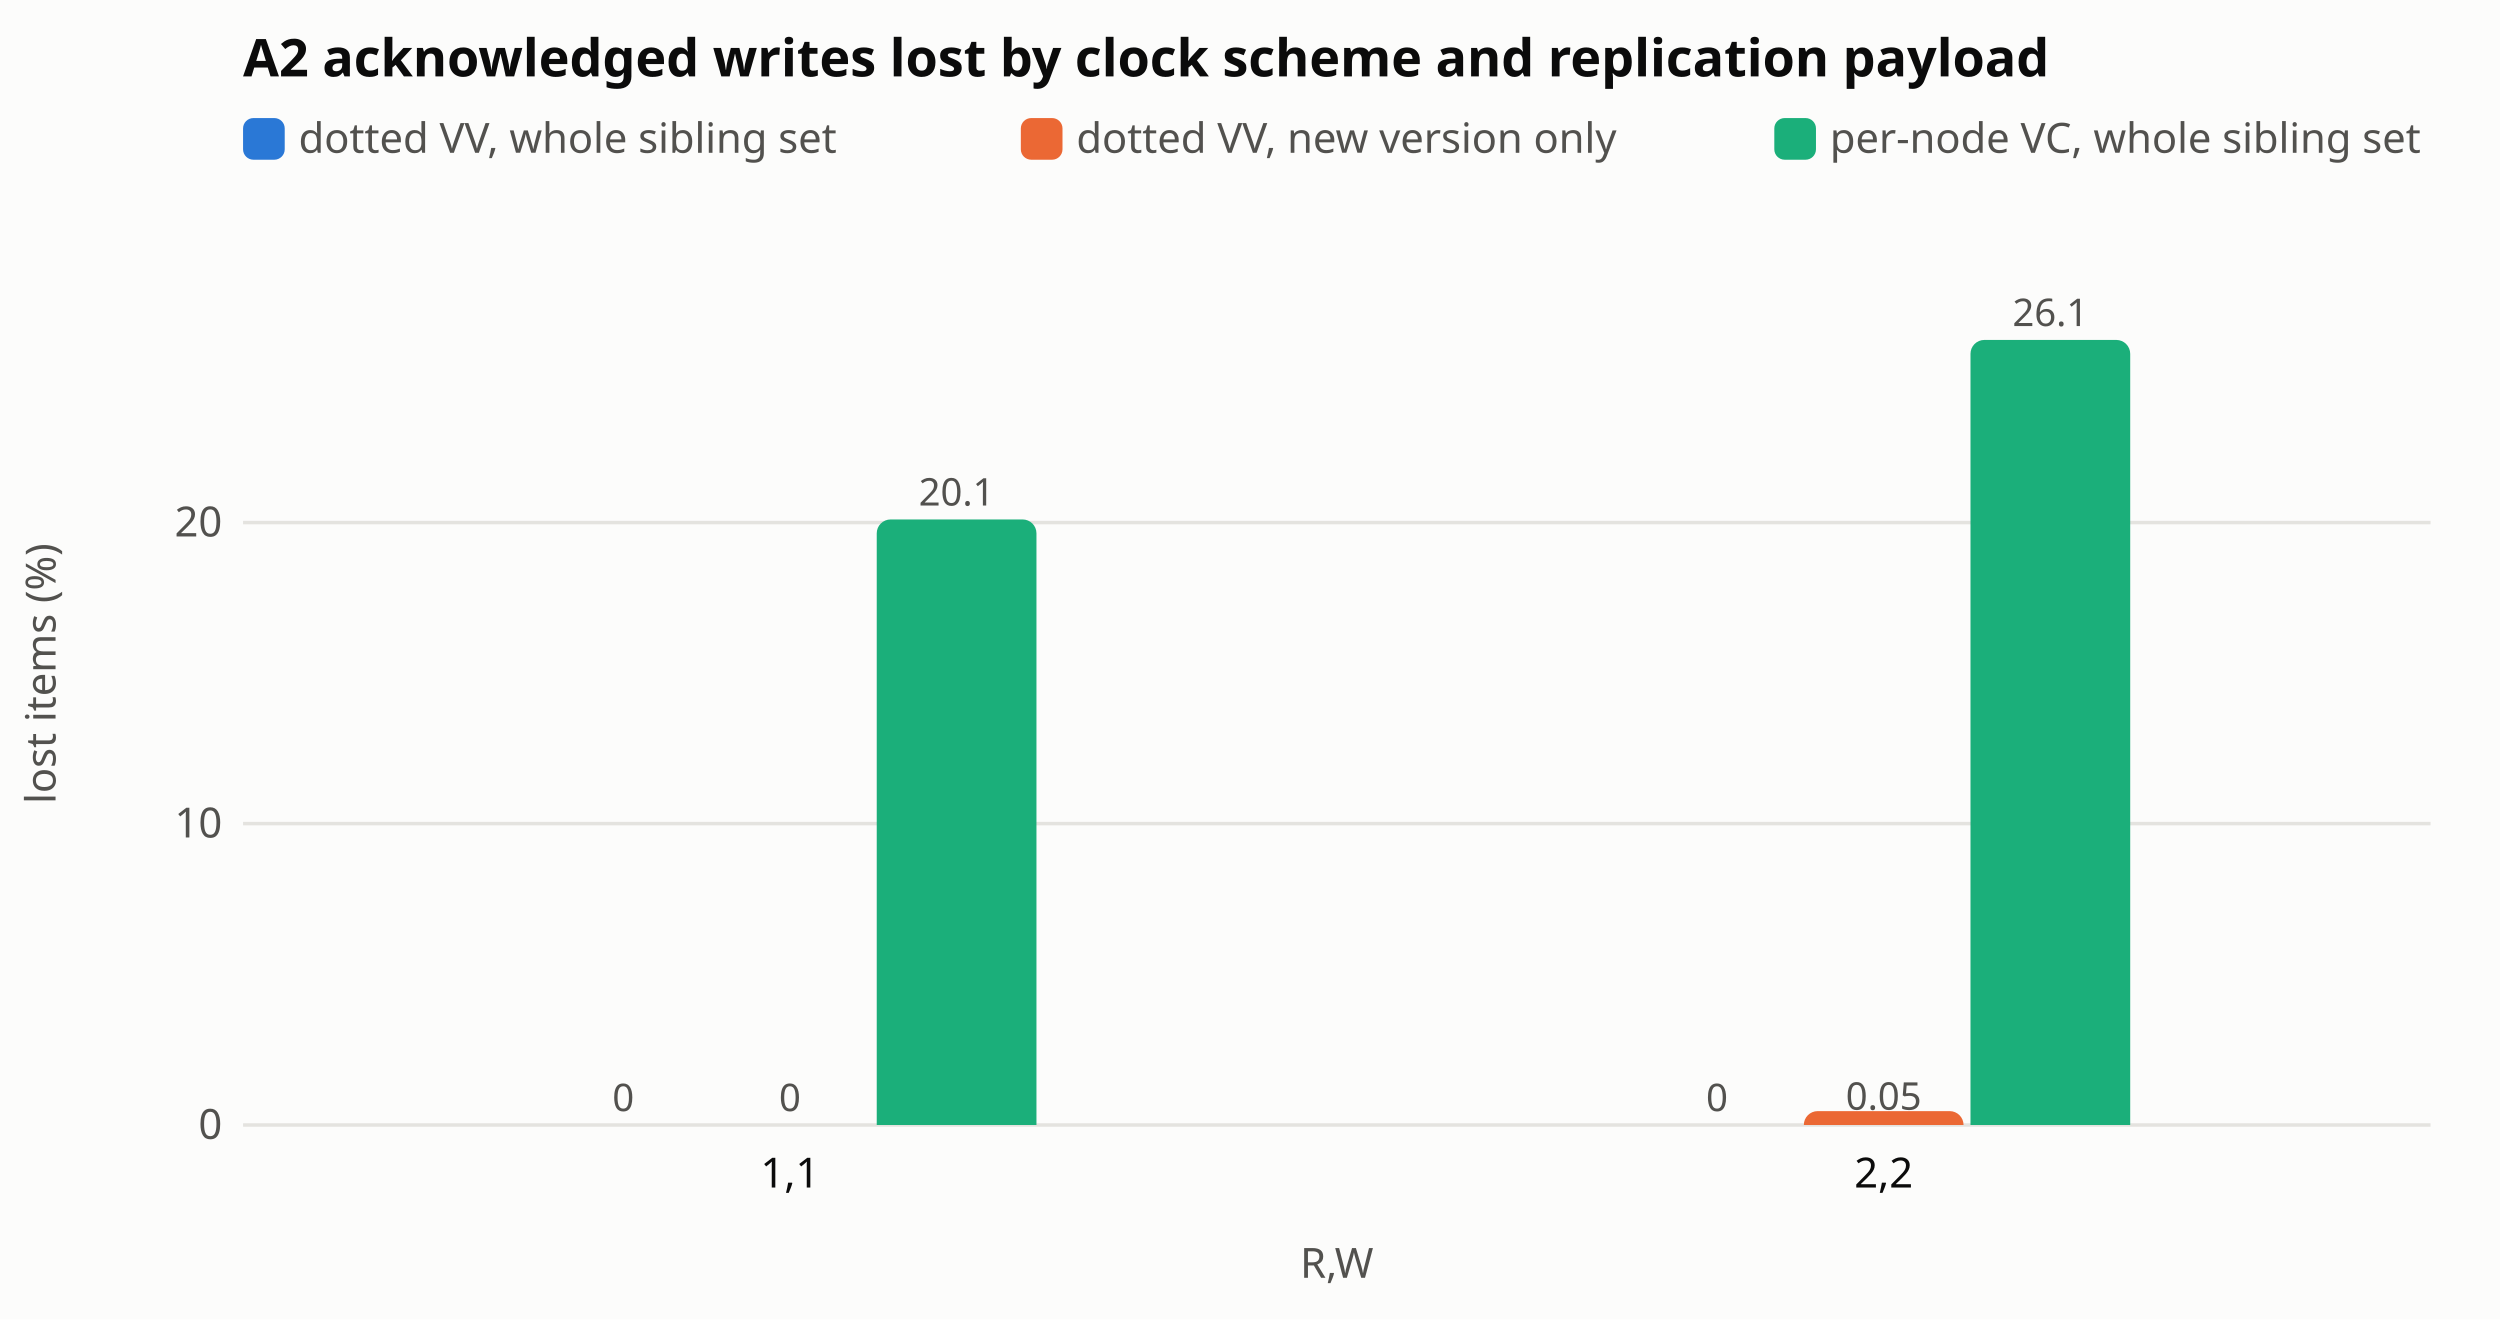
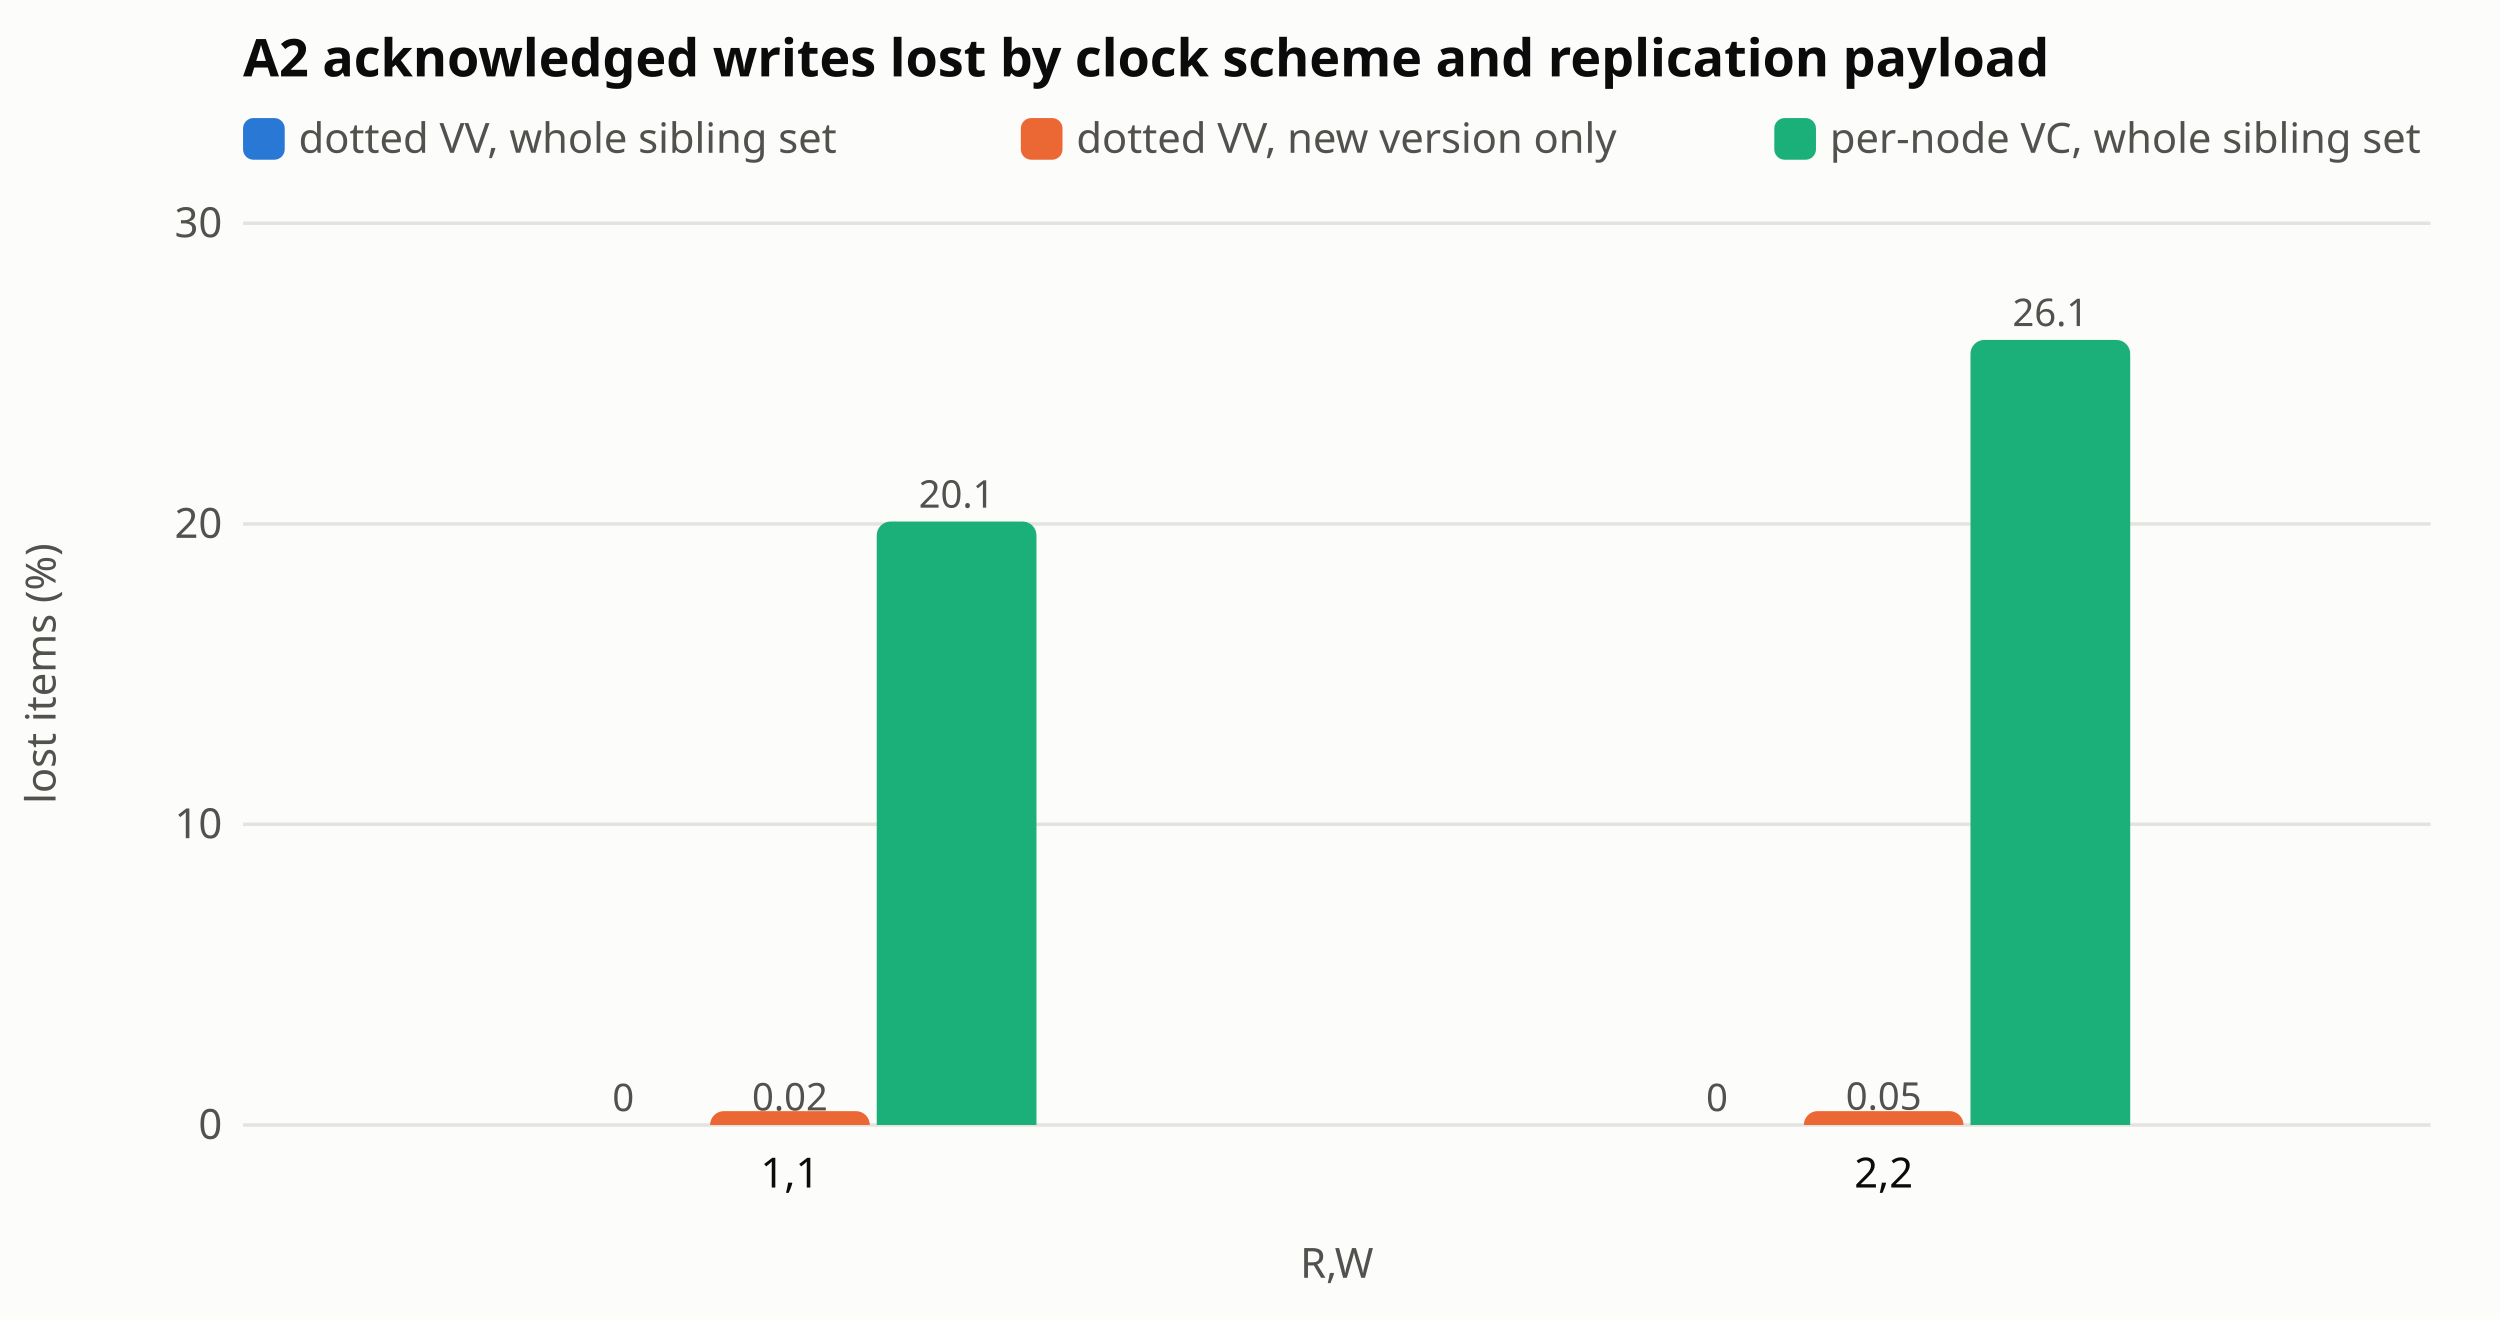
<svg xmlns="http://www.w3.org/2000/svg" width="720" height="380" font-family="system-ui,sans-serif" font-size="12">
  <rect width="100%" height="100%" fill="#fcfcfb" />
  <text x="70" y="22" font-size="15" font-weight="600" fill="#0b0b0b">A2 acknowledged writes lost by clock scheme and replication payload</text>
  <rect x="70" y="34" width="12" height="12" rx="3" fill="#2a78d6" />
  <text x="86" y="44" fill="#52514e">dotted VV, whole sibling set</text>
  <rect x="294" y="34" width="12" height="12" rx="3" fill="#eb6834" />
  <text x="310" y="44" fill="#52514e">dotted VV, new version only</text>
  <rect x="511" y="34" width="12" height="12" rx="3" fill="#1baf7a" />
  <text x="527" y="44" fill="#52514e">per-node VC, whole sibling set</text>
  <text x="385" y="368" text-anchor="middle" fill="#52514e">R,W</text>
  <text transform="translate(16,194) rotate(-90)" text-anchor="middle" fill="#52514e">lost items (%)</text>
  <line x1="70" x2="700" y1="324.0" y2="324.0" stroke="#e4e3df" />
  <text x="64" y="328.0" text-anchor="end" fill="#52514e">0</text>
-   <line x1="70" x2="700" y1="237.2" y2="237.2" stroke="#e4e3df" />
-   <text x="64" y="241.2" text-anchor="end" fill="#52514e">10</text>
-   <line x1="70" x2="700" y1="150.5" y2="150.5" stroke="#e4e3df" />
-   <text x="64" y="154.5" text-anchor="end" fill="#52514e">20</text>
+   <line x1="70" x2="700" y1="237.4" y2="237.4" stroke="#e4e3df" />
+   <text x="64" y="241.4" text-anchor="end" fill="#52514e">10</text>
+   <line x1="70" x2="700" y1="150.9" y2="150.9" stroke="#e4e3df" />
+   <text x="64" y="154.9" text-anchor="end" fill="#52514e">20</text>
+   <line x1="70" x2="700" y1="64.3" y2="64.3" stroke="#e4e3df" />
+   <text x="64" y="68.3" text-anchor="end" fill="#52514e">30</text>
  <text x="227.5" y="342" text-anchor="middle" fill="#0b0b0b">1,1</text>
  <text x="179.5" y="320.0" text-anchor="middle" font-size="11" fill="#52514e">0</text>
-   <text x="227.5" y="320.0" text-anchor="middle" font-size="11" fill="#52514e">0</text>
-   <path d="M252.5 324 V153.6 a4 4 0 0 1 4 -4 H294.5 a4 4 0 0 1 4 4 V324 Z" fill="#1baf7a" />
-   <text x="275.5" y="145.6" text-anchor="middle" font-size="11" fill="#52514e">20.1</text>
+   <path d="M204.5 324 V324.0 a4 4 0 0 1 4 -4 H246.5 a4 4 0 0 1 4 4 V324 Z" fill="#eb6834" />
+   <text x="227.5" y="319.8" text-anchor="middle" font-size="11" fill="#52514e">0.02</text>
+   <path d="M252.5 324 V154.2 a4 4 0 0 1 4 -4 H294.5 a4 4 0 0 1 4 4 V324 Z" fill="#1baf7a" />
+   <text x="275.5" y="146.2" text-anchor="middle" font-size="11" fill="#52514e">20.1</text>
  <text x="542.5" y="342" text-anchor="middle" fill="#0b0b0b">2,2</text>
  <text x="494.5" y="320.0" text-anchor="middle" font-size="11" fill="#52514e">0</text>
  <path d="M519.5 324 V324.0 a4 4 0 0 1 4 -4 H561.5 a4 4 0 0 1 4 4 V324 Z" fill="#eb6834" />
  <text x="542.5" y="319.6" text-anchor="middle" font-size="11" fill="#52514e">0.05</text>
  <path d="M567.5 324 V101.9 a4 4 0 0 1 4 -4 H609.5 a4 4 0 0 1 4 4 V324 Z" fill="#1baf7a" />
  <text x="590.5" y="93.9" text-anchor="middle" font-size="11" fill="#52514e">26.1</text>
</svg>
